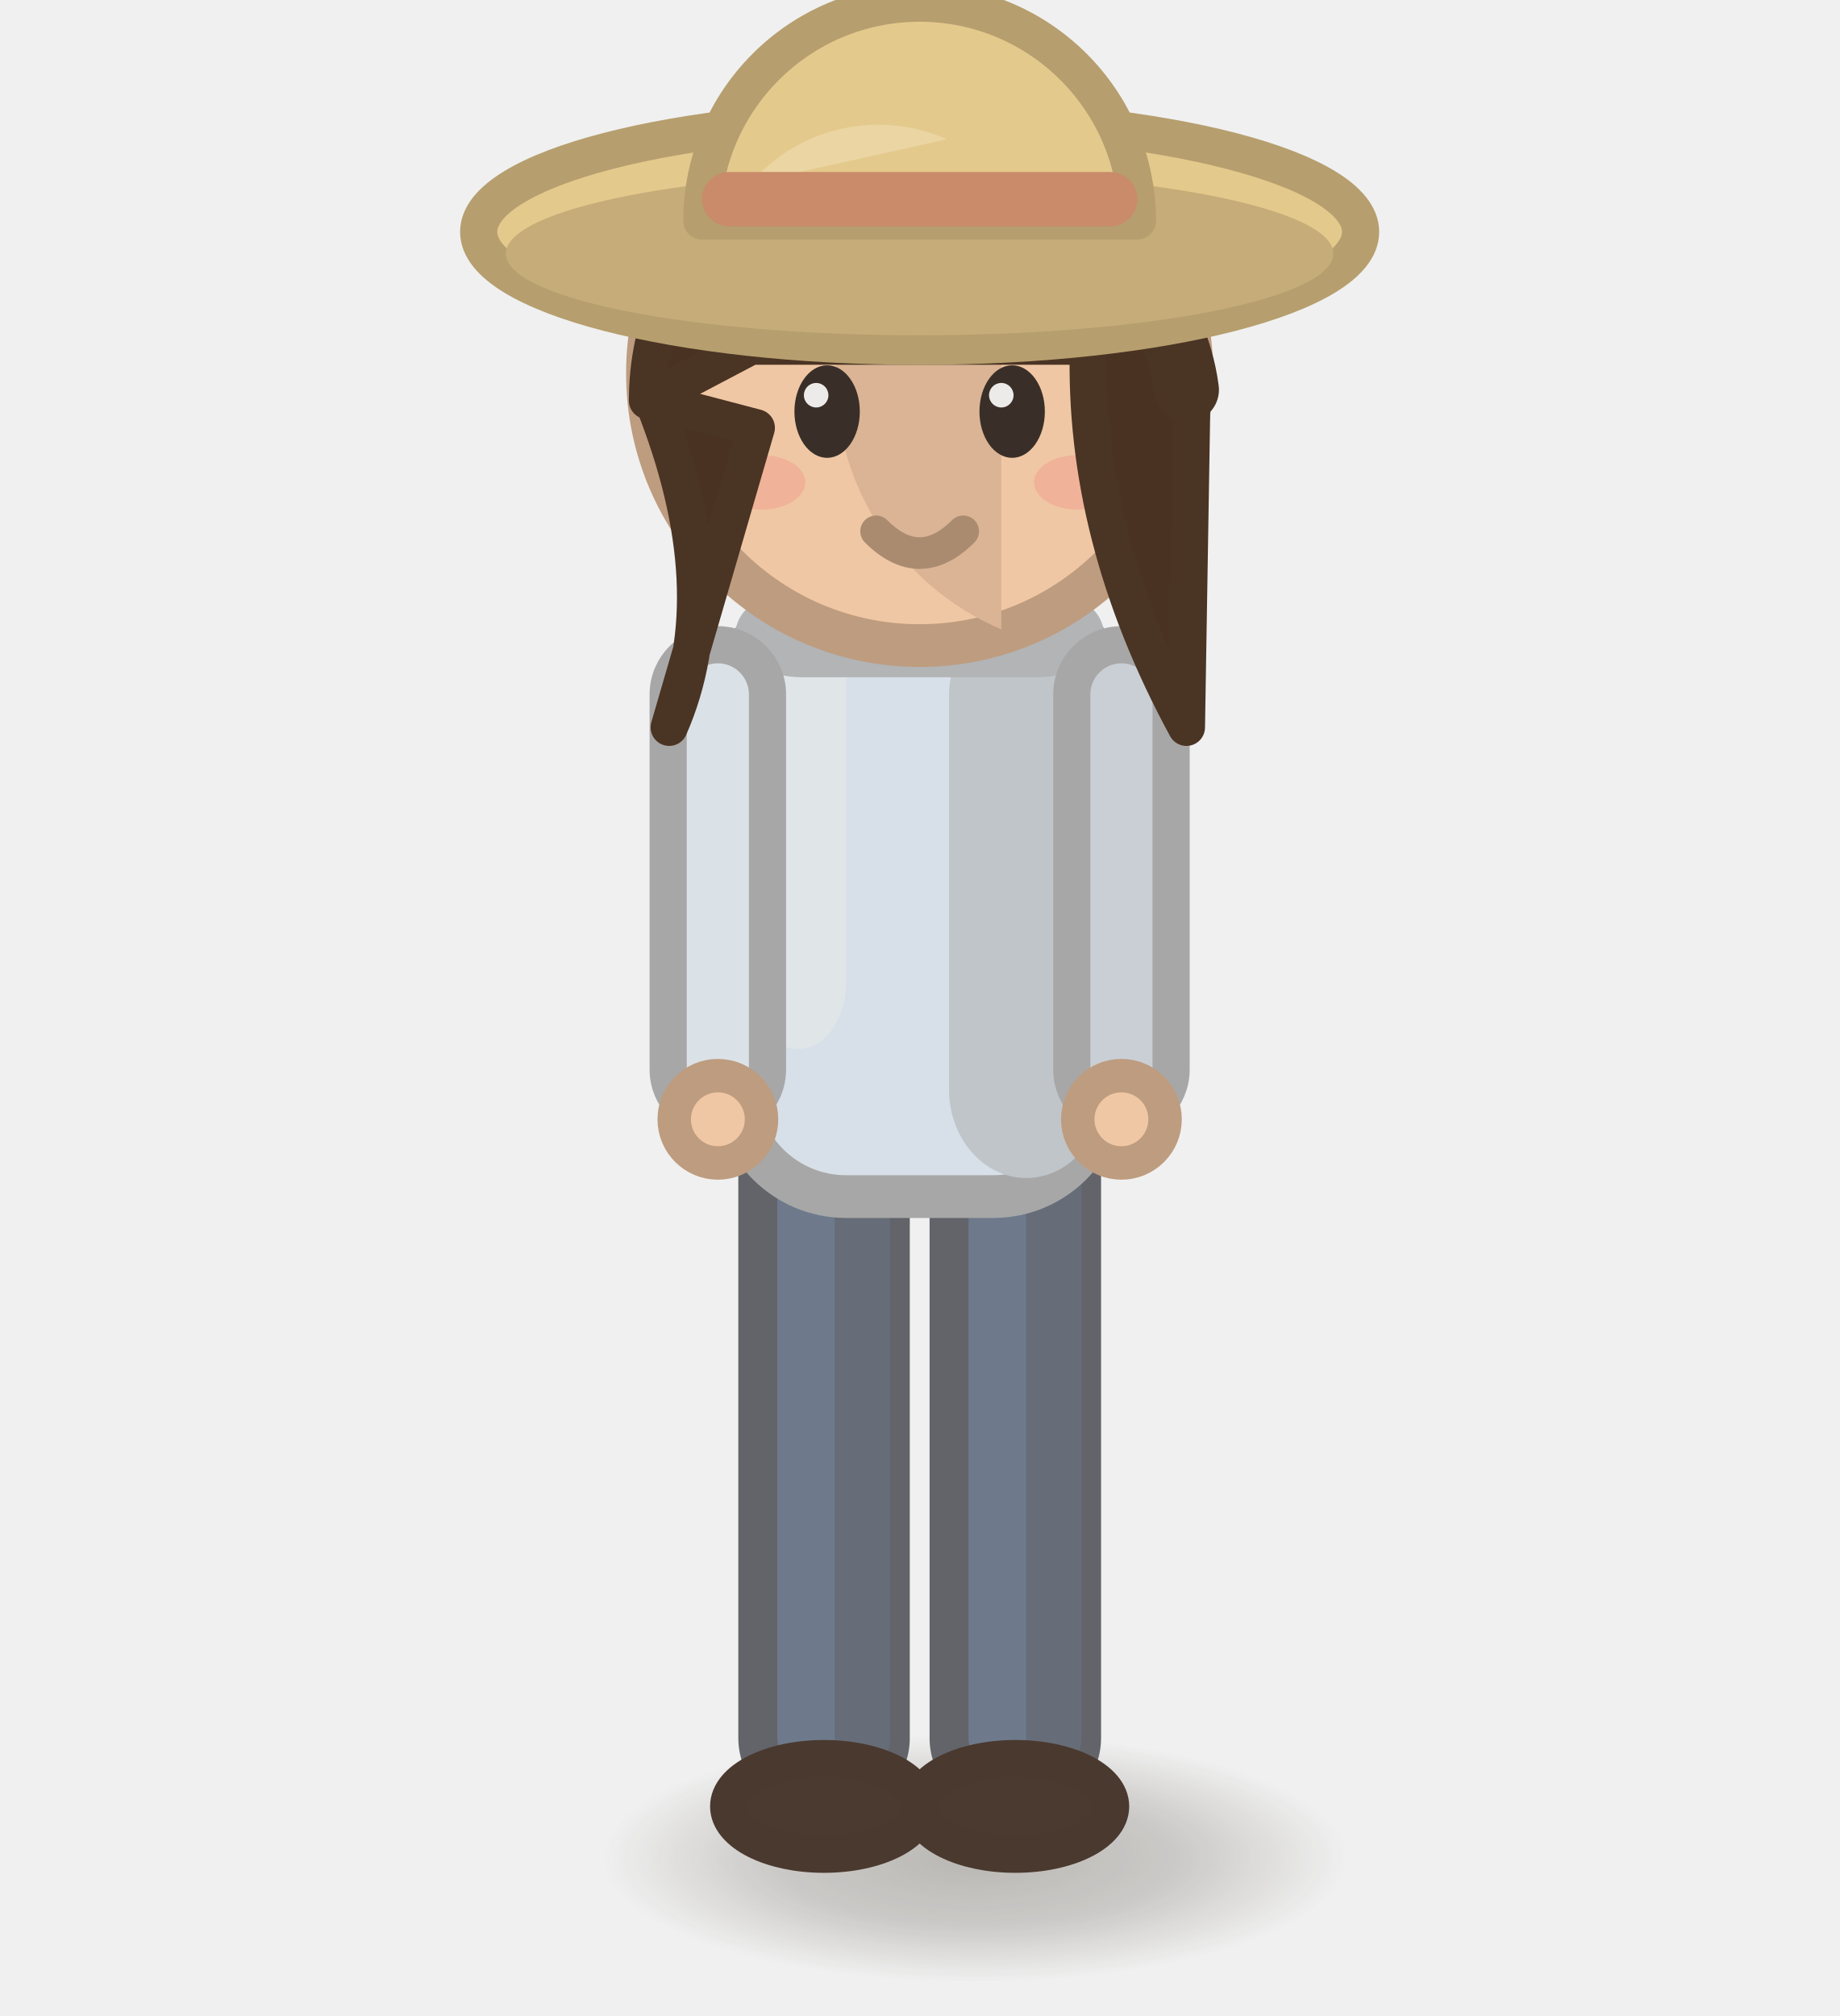
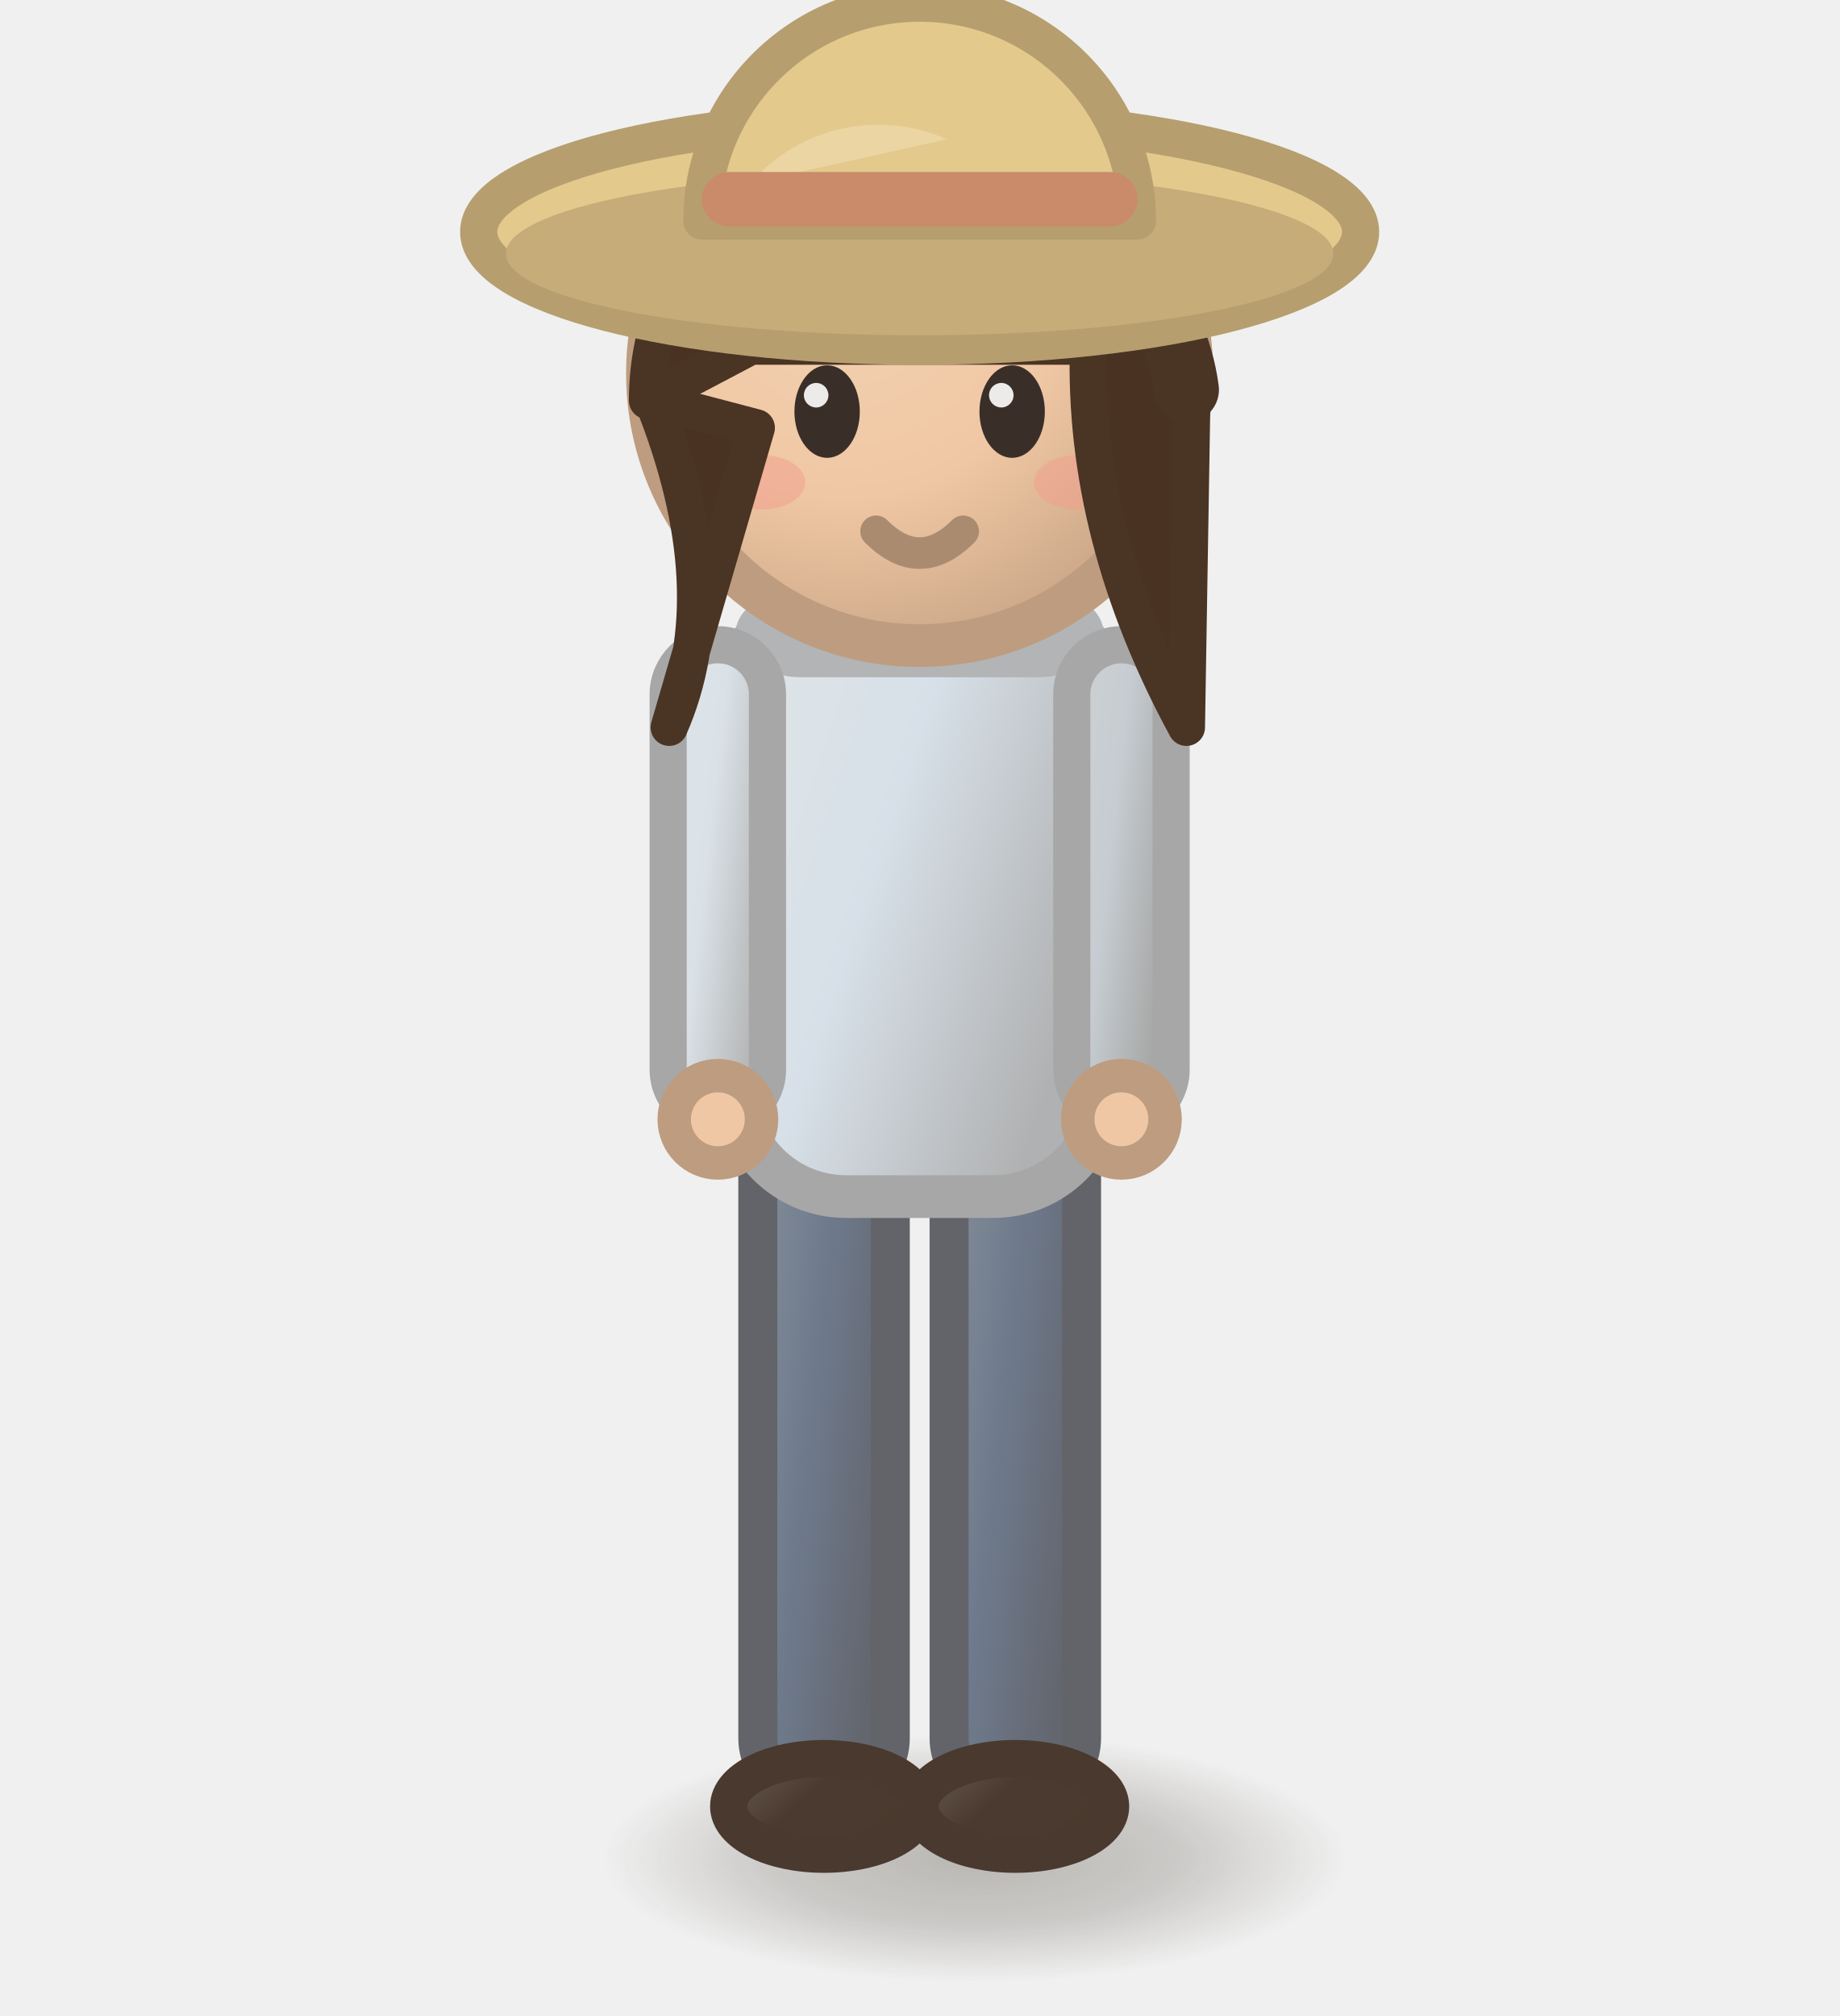
<svg xmlns="http://www.w3.org/2000/svg" width="198" height="217" viewBox="0 0 198 217">
  <defs>
-     <radialGradient id="r198" cx="0.5" cy="0.5" r="0.5">
+     <radialGradient id="r262" cx="0.5" cy="0.5" r="0.5">
      <stop offset="0" stop-color="#3A3226" stop-opacity="0.3" />
      <stop offset="0.55" stop-color="#3A3226" stop-opacity="0.2" />
      <stop offset="1" stop-color="#3A3226" stop-opacity="0" />
    </radialGradient>
+     <linearGradient id="l263" x1="0" y1="0" x2="1" y2="0.55">
+       <stop offset="0" stop-color="#858E9A" />
+       <stop offset="0.48" stop-color="#6E7A8C" />
+       <stop offset="1" stop-color="#63666E" />
+     </linearGradient>
+     <linearGradient id="l264" x1="0" y1="0" x2="1" y2="0.55">
+       <stop offset="0" stop-color="#858E9A" />
+       <stop offset="0.48" stop-color="#6E7A8C" />
+       <stop offset="1" stop-color="#63666E" />
+     </linearGradient>
+     <linearGradient id="l265" x1="0" y1="0" x2="1" y2="0.55">
+       <stop offset="0" stop-color="#6E6054" />
+       <stop offset="0.48" stop-color="#4A3A30" />
+       <stop offset="1" stop-color="#4A3A2E" />
+     </linearGradient>
+     <linearGradient id="l266" x1="0" y1="0" x2="1" y2="0.55">
+       <stop offset="0" stop-color="#6E6054" />
+       <stop offset="0.48" stop-color="#4A3A30" />
+       <stop offset="1" stop-color="#4A3A2E" />
+     </linearGradient>
+     <linearGradient id="l267" x1="0" y1="0" x2="1" y2="0.55">
+       <stop offset="0" stop-color="#E0E5E7" />
+       <stop offset="0.48" stop-color="#D7E0E8" />
+       <stop offset="1" stop-color="#B0B1B2" />
+     </linearGradient>
+     <linearGradient id="l268" x1="0" y1="0" x2="1" y2="0.55">
+       <stop offset="0" stop-color="#DFE5E7" />
+       <stop offset="0.48" stop-color="#DAE2E8" />
+       <stop offset="1" stop-color="#B5B6B6" />
+     </linearGradient>
+     <linearGradient id="l269" x1="0" y1="0" x2="1" y2="0.55">
+       <stop offset="0" stop-color="#CED2D3" />
+       <stop offset="0.48" stop-color="#C6CCD1" />
+       <stop offset="1" stop-color="#A6A6A5" />
+     </linearGradient>
+     <radialGradient id="r270" cx="0.36" cy="0.32" r="0.74">
+       <stop offset="0" stop-color="#F3D2B2" />
+       <stop offset="0.55" stop-color="#F0C7A4" />
+       <stop offset="1" stop-color="#C8A586" />
+     </radialGradient>
  </defs>
-   <ellipse cx="104.94" cy="200" rx="39.9" ry="13.38" fill="url(#r198)" />
+   <ellipse cx="104.94" cy="200" rx="39.9" ry="13.38" fill="url(#r262)" />
  <g transform="translate(0,0)">
-     <rect x="81.58" y="120.8" width="14.26" height="72.27" rx="5.988" fill="#6E7A8C" stroke="#62646A" stroke-width="4.2" />
-     <rect x="89.84" y="122.8" width="5.99" height="68.27" rx="4.277" fill="#676D78" />
-     <rect x="102.17" y="120.8" width="14.26" height="72.27" rx="5.988" fill="#6E7A8C" stroke="#62646A" stroke-width="4.2" />
-     <rect x="110.44" y="122.8" width="5.99" height="68.27" rx="4.277" fill="#676D78" />
-     <ellipse cx="88.7" cy="194.44" rx="10.26" ry="5.15" fill="#4A3A30" stroke="#4A392E" stroke-width="4.0" />
-     <ellipse cx="109.3" cy="194.44" rx="10.26" ry="5.15" fill="#4A3A30" stroke="#4A392E" stroke-width="4.0" />
-     <rect x="79.2" y="63.4" width="39.6" height="65.4" rx="11.88" fill="#D7E0E8" stroke="#A7A7A7" stroke-width="4.6" />
-     <rect x="102.17" y="65.4" width="16.63" height="61.4" rx="9.504" fill="#C0C5C9" />
-     <rect x="80.78" y="65.4" width="10.3" height="47.52" rx="7.128" fill="#E0E5E7" />
+     <rect x="81.58" y="120.8" width="14.26" height="72.27" rx="5.988" fill="url(#l263)" stroke="#62646A" stroke-width="4.2" />
+     <rect x="102.17" y="120.8" width="14.26" height="72.27" rx="5.988" fill="url(#l264)" stroke="#62646A" stroke-width="4.2" />
+     <ellipse cx="88.7" cy="194.44" rx="10.26" ry="5.15" fill="url(#l265)" stroke="#4A392E" stroke-width="4.0" />
+     <ellipse cx="109.3" cy="194.44" rx="10.26" ry="5.15" fill="url(#l266)" stroke="#4A392E" stroke-width="4.0" />
+     <rect x="79.2" y="63.4" width="39.6" height="65.4" rx="11.88" fill="url(#l267)" stroke="#A7A7A7" stroke-width="4.6" />
    <rect x="79.2" y="63.4" width="39.6" height="9.5" rx="7.128" fill="#B2B4B6" />
-     <rect x="71.93" y="69.4" width="10.69" height="51.08" rx="5.346" fill="#DBE2E7" stroke="#A7A7A7" stroke-width="4.0" />
+     <rect x="71.93" y="69.4" width="10.69" height="51.08" rx="5.346" fill="url(#l268)" stroke="#A7A7A7" stroke-width="4.0" />
    <circle cx="77.28" cy="120.48" r="4.7" fill="#F0C7A4" stroke="#BE9C7F" stroke-width="3.6" />
-     <rect x="115.38" y="69.4" width="10.69" height="51.08" rx="5.346" fill="#C9CFD5" stroke="#A7A7A7" stroke-width="4.0" />
+     <rect x="115.38" y="69.4" width="10.69" height="51.08" rx="5.346" fill="url(#l269)" stroke="#A7A7A7" stroke-width="4.0" />
    <circle cx="120.72" cy="120.48" r="4.7" fill="#F0C7A4" stroke="#BE9C7F" stroke-width="3.6" />
-     <circle cx="99" cy="40.19" r="29.3" fill="#F0C7A4" stroke="#BE9C7F" stroke-width="4.6" />
-     <path d="M 107.79 13.82 A 29.3 29.3 0 0 0 107.79 67.74 Z" fill="#DAB494" />
+     <circle cx="99" cy="40.19" r="29.3" fill="url(#r270)" stroke="#BE9C7F" stroke-width="4.6" />
    <ellipse cx="89.04" cy="44.3" rx="3.52" ry="4.98" fill="#3A2F28" />
    <circle cx="87.86" cy="42.54" r="1.32" fill="#FFFFFF" opacity="0.9" />
    <ellipse cx="82" cy="51.92" rx="4.69" ry="2.93" fill="#F0A08E" opacity="0.55" />
    <ellipse cx="108.96" cy="44.3" rx="3.52" ry="4.98" fill="#3A2F28" />
    <circle cx="107.79" cy="42.54" r="1.32" fill="#FFFFFF" opacity="0.9" />
    <ellipse cx="116" cy="51.92" rx="4.69" ry="2.93" fill="#F0A08E" opacity="0.55" />
    <path d="M 94.31 57.19 Q 99 61.88, 103.69 57.19" fill="none" stroke="#AA8B70" stroke-width="3.4" stroke-linecap="round" stroke-linejoin="round" />
    <path d="M 69.7 43.12 A 29.3 29.3 0 0 1 128.3 43.12 L 127.72 78.29 Q 116.58 57.78, 117.17 37.26 L 80.83 37.26 Z" fill="#4A3222" stroke="#4A3424" stroke-width="4.0" stroke-linecap="round" stroke-linejoin="round" />
    <path d="M 70.28 43.12 Q 78.49 63.64, 72.04 78.29 L 81.42 46.05 Z" fill="#4A3222" stroke="#4A3424" stroke-width="4.0" stroke-linecap="round" stroke-linejoin="round" />
    <path d="M 72.04 31.4 Q 85.52 10.3, 108.96 14.99 Q 93.14 22.03, 72.04 31.4 Z" fill="#806D5C" opacity="0.85" />
    <path d="M 107.79 16.75 Q 125.96 28.47, 127.72 41.95" fill="none" stroke="#4A3424" stroke-width="7" stroke-linecap="round" stroke-linejoin="round" />
    <ellipse cx="99" cy="24.96" rx="47.47" ry="12.31" fill="#E4C98C" stroke="#B69E6E" stroke-width="4.0" />
    <ellipse cx="99" cy="27.3" rx="44.54" ry="8.79" fill="#C5AC78" />
    <path d="M 75.56 23.78 A 23.44 23.44 0 0 1 122.44 23.78 Z" fill="#E4C98C" stroke="#B69E6E" stroke-width="4.0" stroke-linecap="round" stroke-linejoin="round" />
    <path d="M 80.83 19.68 A 18.17 18.17 0 0 1 101.93 14.99 Z" fill="#EBD5A2" />
    <rect x="75.56" y="18.51" width="46.89" height="5.86" rx="3" fill="#C98B6A" />
  </g>
</svg>
